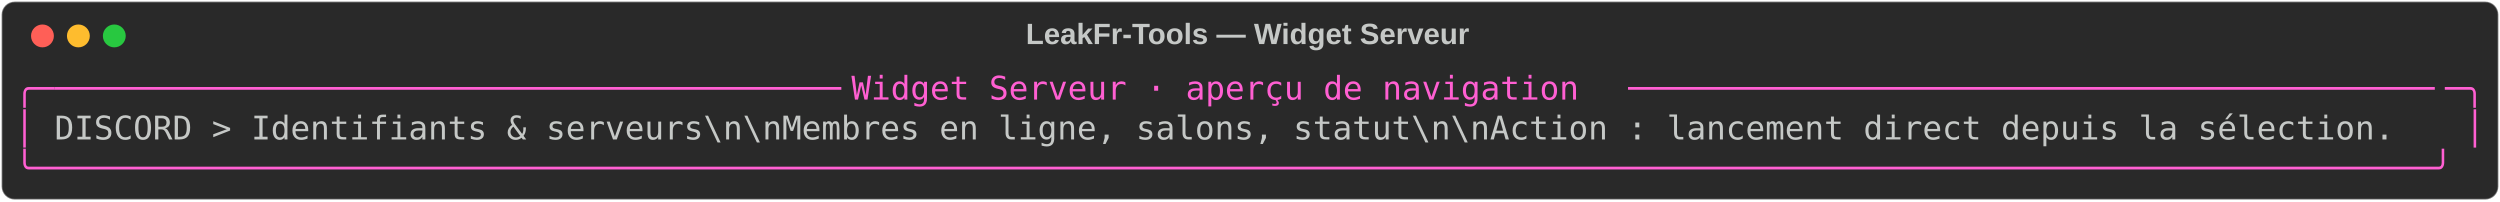
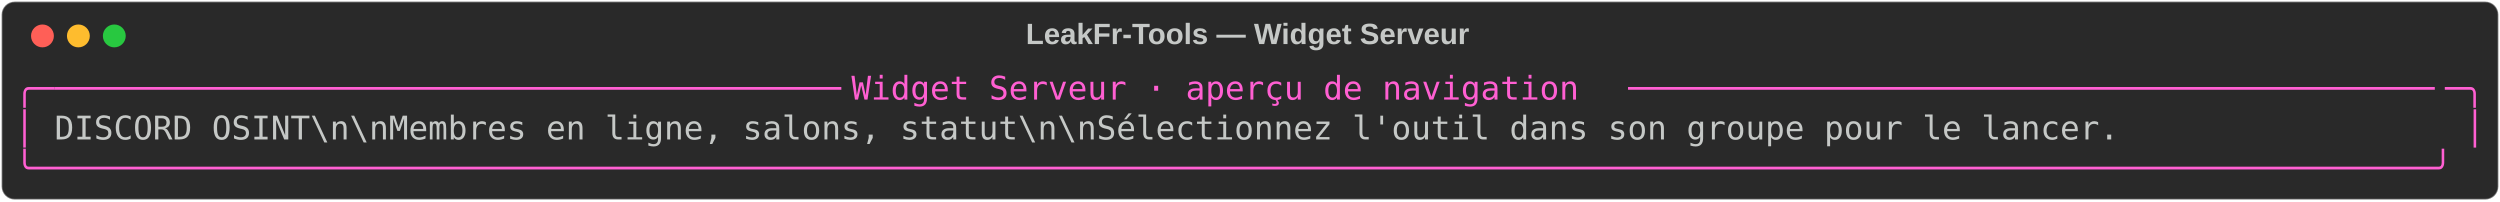
<svg xmlns="http://www.w3.org/2000/svg" class="rich-terminal" viewBox="0 0 1531 123.2">
  <style>

    @font-face {
        font-family: "Fira Code";
        src: local("FiraCode-Regular"),
                url("https://cdnjs.cloudflare.com/ajax/libs/firacode/6.2.0/woff2/FiraCode-Regular.woff2") format("woff2"),
                url("https://cdnjs.cloudflare.com/ajax/libs/firacode/6.2.0/woff/FiraCode-Regular.woff") format("woff");
        font-style: normal;
        font-weight: 400;
    }
    @font-face {
        font-family: "Fira Code";
        src: local("FiraCode-Bold"),
                url("https://cdnjs.cloudflare.com/ajax/libs/firacode/6.2.0/woff2/FiraCode-Bold.woff2") format("woff2"),
                url("https://cdnjs.cloudflare.com/ajax/libs/firacode/6.2.0/woff/FiraCode-Bold.woff") format("woff");
        font-style: bold;
        font-weight: 700;
    }

    .terminal-1212952829-matrix {
        font-family: Fira Code, monospace;
        font-size: 20px;
        line-height: 24.4px;
        font-variant-east-asian: full-width;
    }

    .terminal-1212952829-title {
        font-size: 18px;
        font-weight: bold;
        font-family: arial;
    }

    .terminal-1212952829-r1 { fill: #ff5fd2 }
.terminal-1212952829-r2 { fill: #c5c8c6 }
    </style>
  <defs>
    <clipPath id="terminal-1212952829-clip-terminal">
      <rect x="0" y="0" width="1511.8" height="72.2" />
    </clipPath>
    <clipPath id="terminal-1212952829-line-0">
      <rect x="0" y="1.5" width="1512.8" height="24.65" />
    </clipPath>
    <clipPath id="terminal-1212952829-line-1">
      <rect x="0" y="25.9" width="1512.8" height="24.65" />
    </clipPath>
  </defs>
  <rect fill="#292929" stroke="rgba(255,255,255,0.35)" stroke-width="1" x="1" y="1" width="1529" height="121.2" rx="8" />
  <text class="terminal-1212952829-title" fill="#c5c8c6" text-anchor="middle" x="764" y="27">LeakFr-Tools — Widget Serveur</text>
  <g transform="translate(26,22)">
    <circle cx="0" cy="0" r="7" fill="#ff5f57" />
    <circle cx="22" cy="0" r="7" fill="#febc2e" />
    <circle cx="44" cy="0" r="7" fill="#28c840" />
  </g>
  <g transform="translate(9, 41)" clip-path="url(#terminal-1212952829-clip-terminal)">
    <g class="terminal-1212952829-matrix">
      <text class="terminal-1212952829-r1" x="0" y="20" textLength="24.4" clip-path="url(#terminal-1212952829-line-0)">╭─</text>
      <text class="terminal-1212952829-r1" x="24.4" y="20" textLength="488" clip-path="url(#terminal-1212952829-line-0)">────────────────────────────────────────</text>
      <text class="terminal-1212952829-r1" x="512.4" y="20" textLength="475.8" clip-path="url(#terminal-1212952829-line-0)"> Widget Serveur · aperçu de navigation </text>
      <text class="terminal-1212952829-r1" x="988.2" y="20" textLength="500.2" clip-path="url(#terminal-1212952829-line-0)">─────────────────────────────────────────</text>
      <text class="terminal-1212952829-r1" x="1488.4" y="20" textLength="24.4" clip-path="url(#terminal-1212952829-line-0)">─╮</text>
      <text class="terminal-1212952829-r2" x="1512.8" y="20" textLength="12.2" clip-path="url(#terminal-1212952829-line-0)">
</text>
      <text class="terminal-1212952829-r1" x="0" y="44.4" textLength="12.2" clip-path="url(#terminal-1212952829-line-1)">│</text>
-       <text class="terminal-1212952829-r2" x="24.4" y="44.4" textLength="1451.8" clip-path="url(#terminal-1212952829-line-1)">DISCORD &gt; Identifiants &amp; serveurs\n\nMembres en ligne, salons, statut\n\nAction : lancement direct depuis la sélection.</text>
+       <text class="terminal-1212952829-r2" x="24.4" y="44.4" textLength="1281" clip-path="url(#terminal-1212952829-line-1)">DISCORD OSINT\n\nMembres en ligne, salons, statut\n\nSélectionnez l'outil dans son groupe pour le lancer.</text>
      <text class="terminal-1212952829-r1" x="1500.6" y="44.4" textLength="12.2" clip-path="url(#terminal-1212952829-line-1)">│</text>
      <text class="terminal-1212952829-r2" x="1512.8" y="44.4" textLength="12.2" clip-path="url(#terminal-1212952829-line-1)">
</text>
      <text class="terminal-1212952829-r1" x="0" y="68.8" textLength="1512.8" clip-path="url(#terminal-1212952829-line-2)">╰──────────────────────────────────────────────────────────────────────────────────────────────────────────────────────────╯</text>
      <text class="terminal-1212952829-r2" x="1512.8" y="68.8" textLength="12.2" clip-path="url(#terminal-1212952829-line-2)">
</text>
    </g>
  </g>
</svg>
